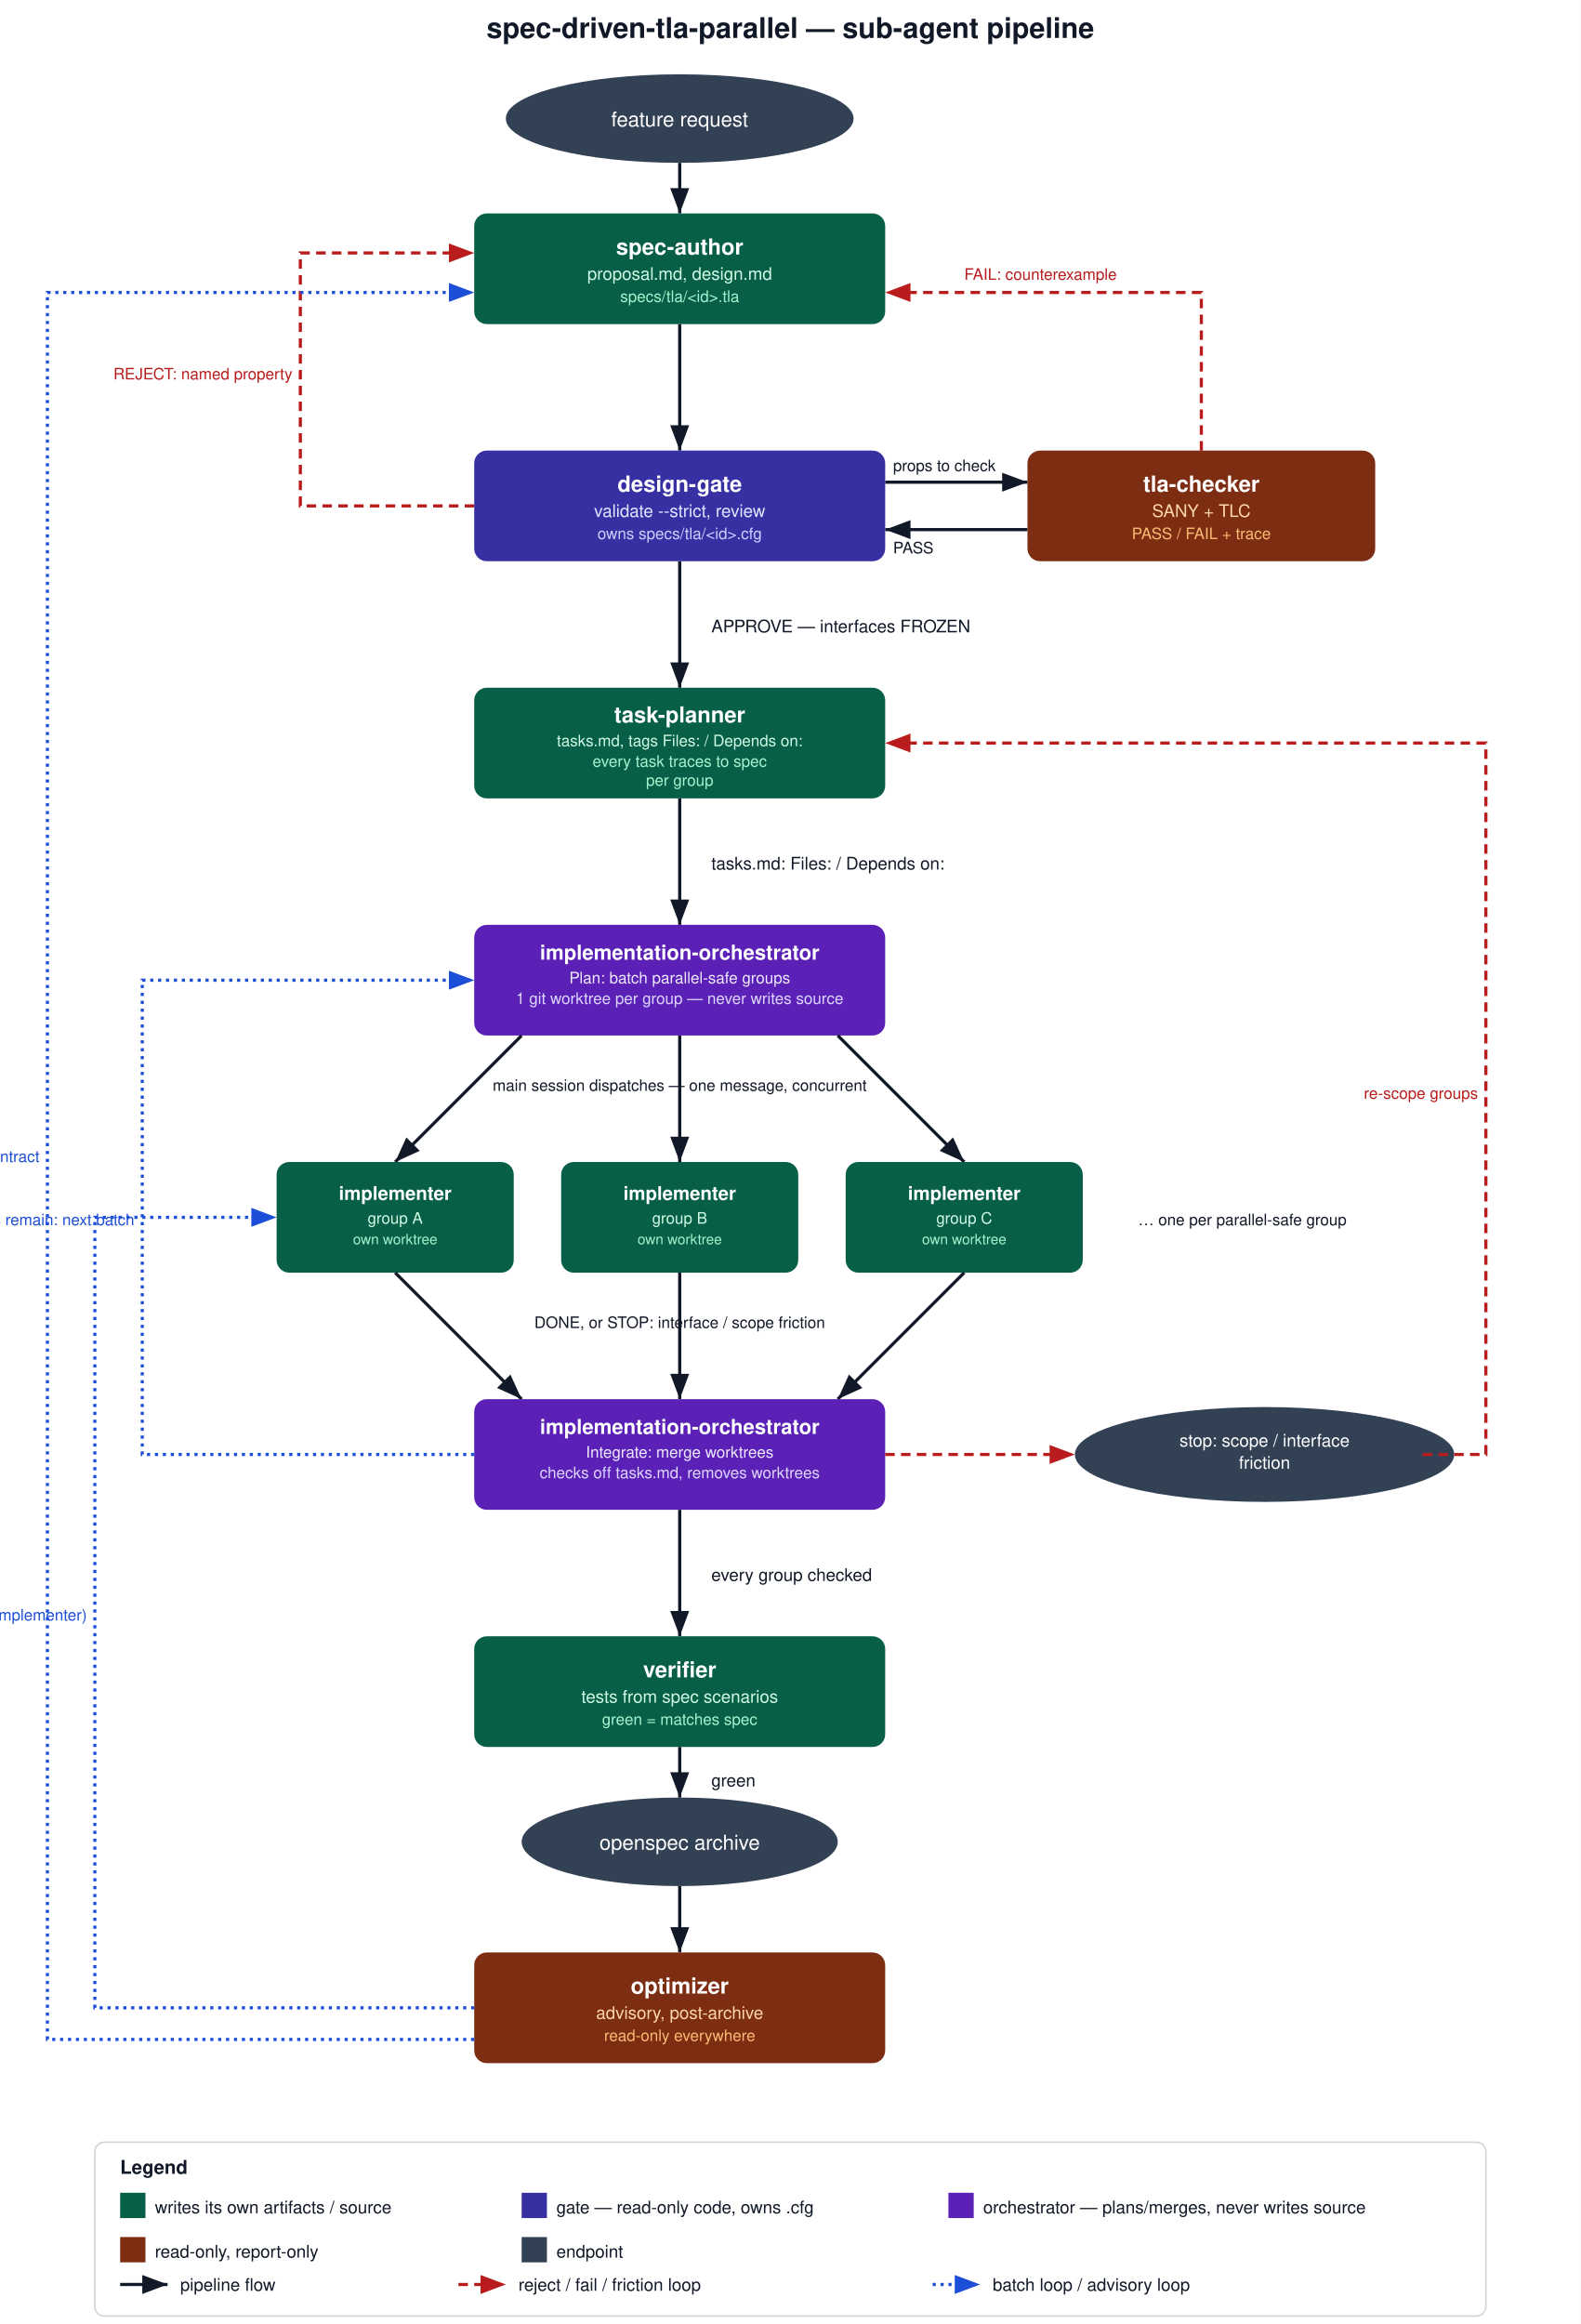
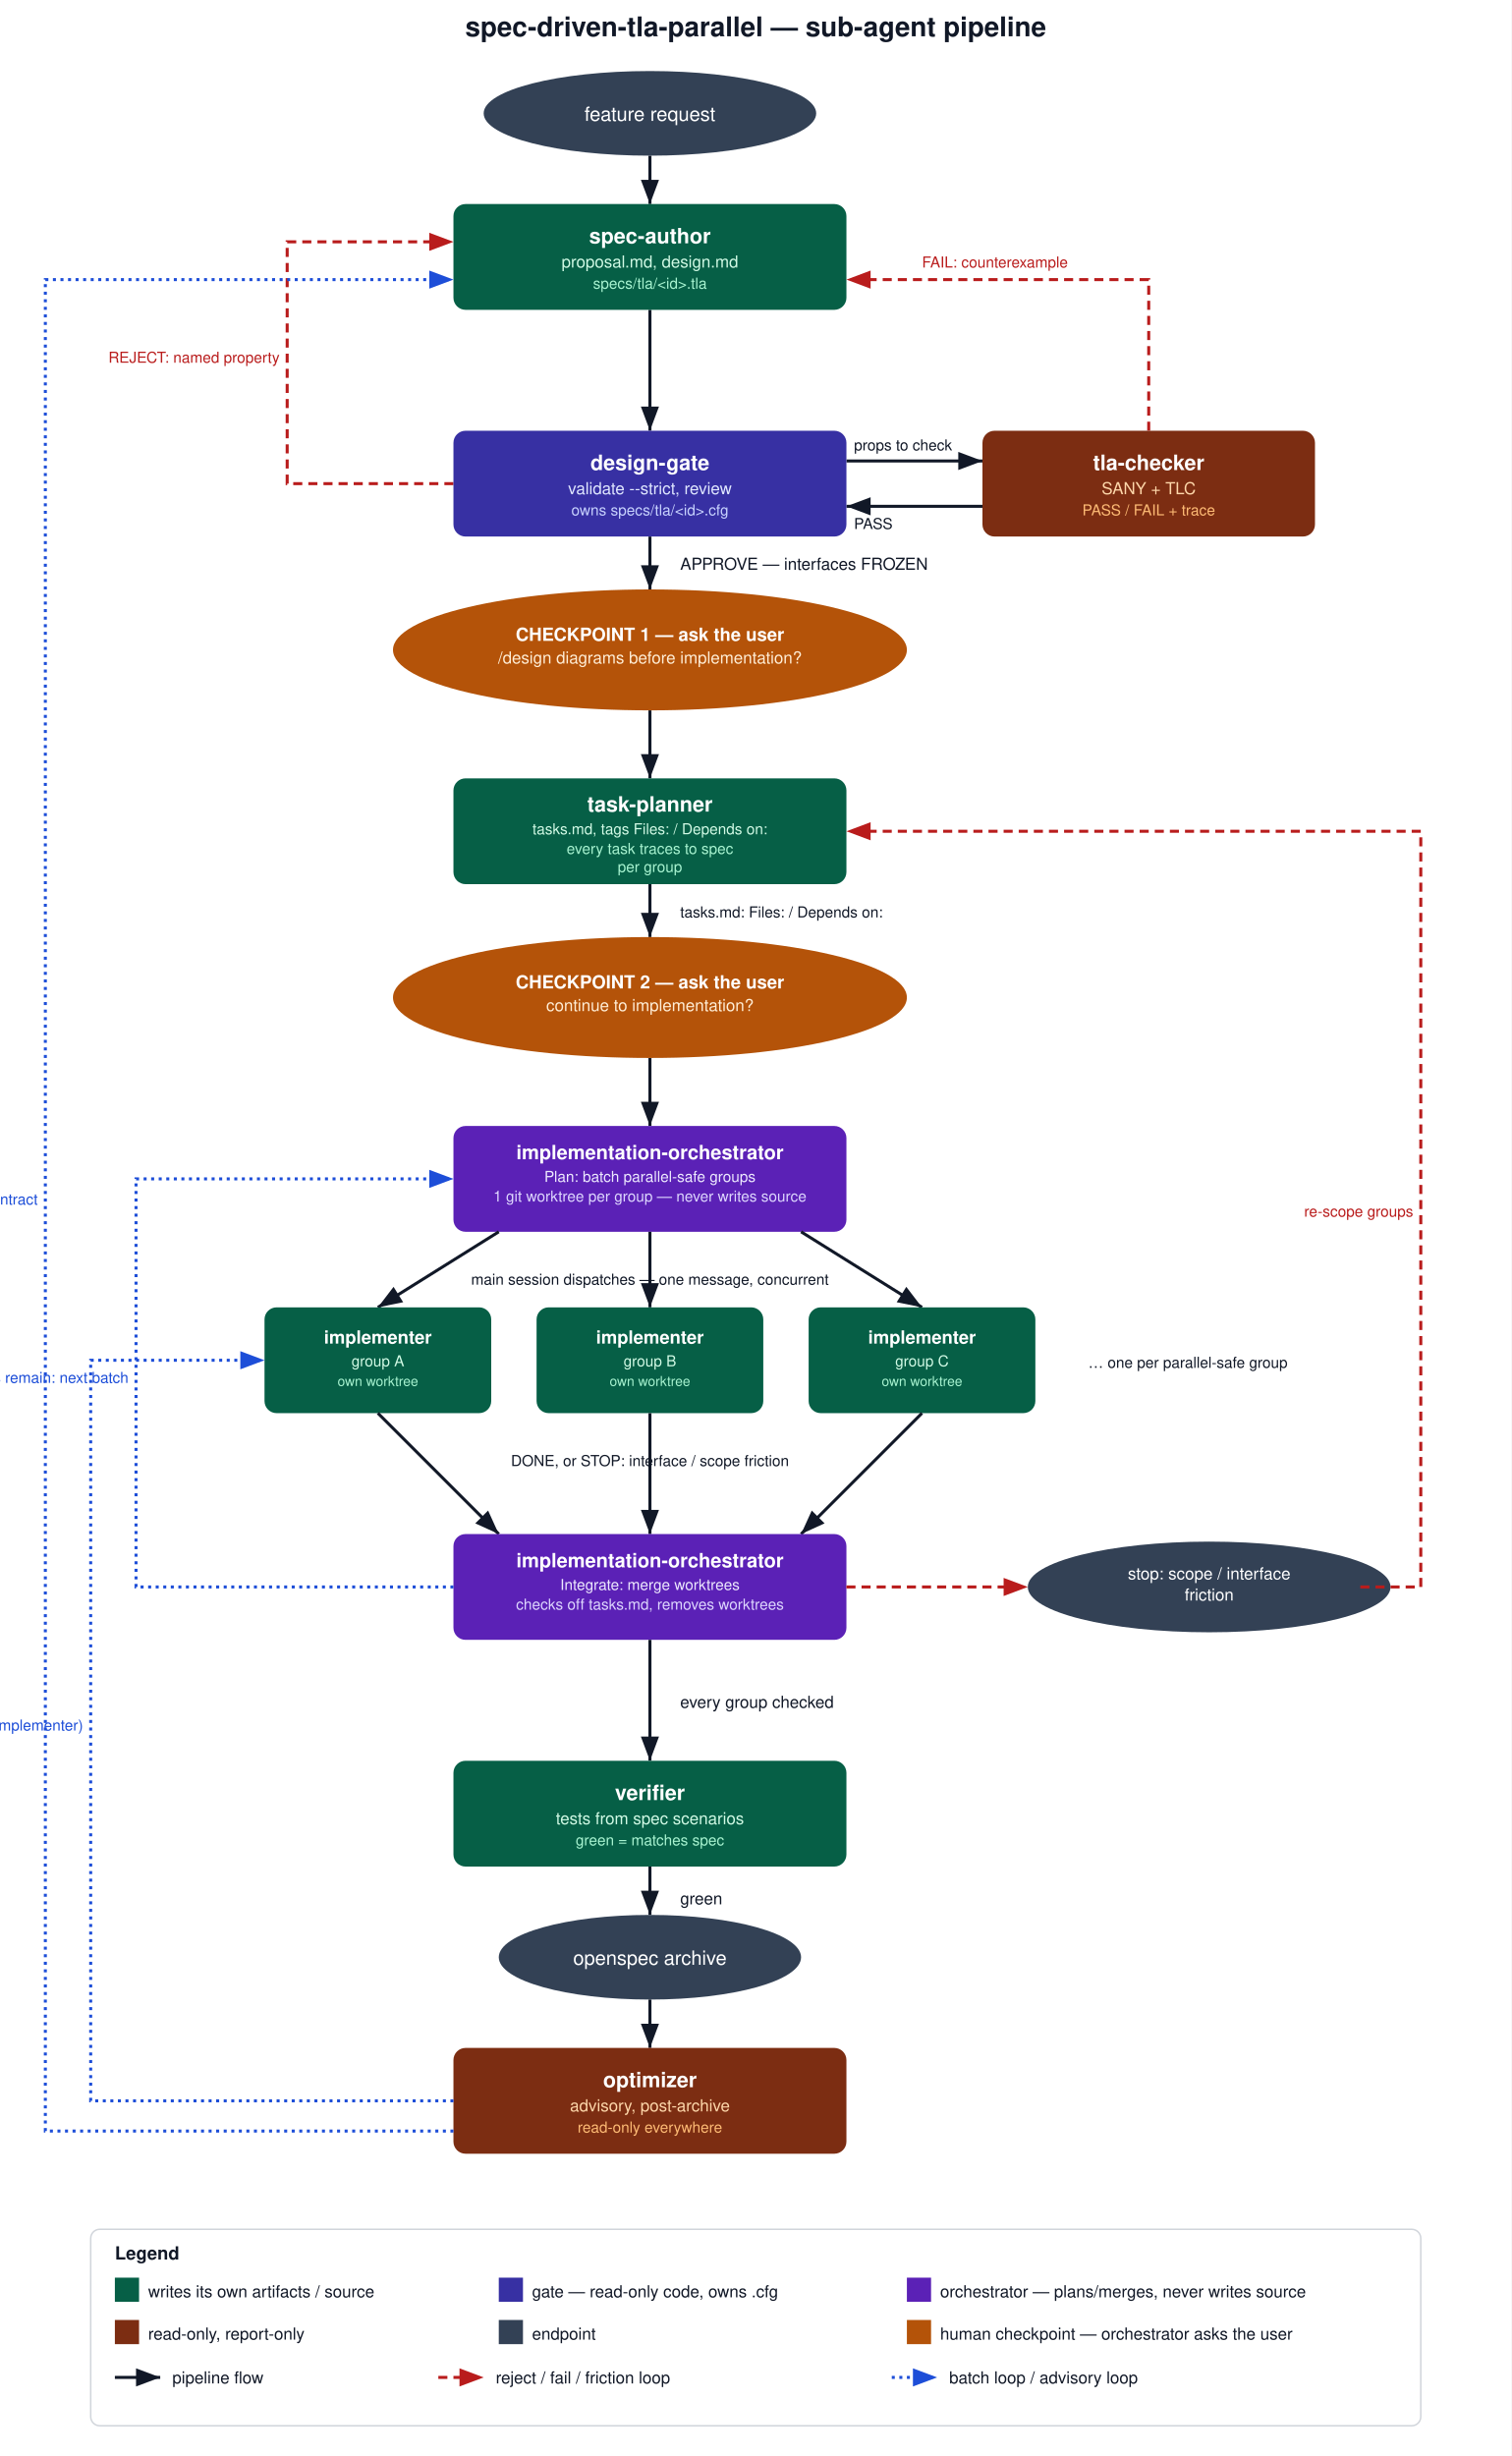
- <svg xmlns="http://www.w3.org/2000/svg" viewBox="0 0 1000 1470" font-family="Helvetica, Arial, sans-serif">
+ <svg xmlns="http://www.w3.org/2000/svg" viewBox="0 0 1000 1625" font-family="Helvetica, Arial, sans-serif">
  <defs>
    <marker id="arrowBlack" markerWidth="10" markerHeight="10" refX="8" refY="3" orient="auto" markerUnits="strokeWidth">
      <path d="M0,0 L8,3 L0,6 Z" fill="#111827" />
    </marker>
    <marker id="arrowRed" markerWidth="10" markerHeight="10" refX="8" refY="3" orient="auto" markerUnits="strokeWidth">
      <path d="M0,0 L8,3 L0,6 Z" fill="#b91c1c" />
    </marker>
    <marker id="arrowBlue" markerWidth="10" markerHeight="10" refX="8" refY="3" orient="auto" markerUnits="strokeWidth">
      <path d="M0,0 L8,3 L0,6 Z" fill="#1d4ed8" />
    </marker>
  </defs>
-   <rect x="0" y="0" width="1000" height="1470" fill="#ffffff" />
+   <rect x="0" y="0" width="1000" height="1625" fill="#ffffff" />
  <text x="500" y="24" text-anchor="middle" font-size="18" font-weight="bold" fill="#111827">spec-driven-tla-parallel — sub-agent pipeline</text>
  <g transform="translate(0,35)">
    <path d="M430,68 L430,100" stroke="#111827" stroke-width="2" fill="none" marker-end="url(#arrowBlack)" />
    <path d="M430,170 L430,250" stroke="#111827" stroke-width="2" fill="none" marker-end="url(#arrowBlack)" />
-     <path d="M430,320 L430,400" stroke="#111827" stroke-width="2" fill="none" marker-end="url(#arrowBlack)" />
-     <text x="450" y="365" font-size="11" fill="#111827">APPROVE — interfaces FROZEN</text>
-     <path d="M430,470 L430,550" stroke="#111827" stroke-width="2" fill="none" marker-end="url(#arrowBlack)" />
-     <text x="450" y="515" font-size="11" fill="#111827">tasks.md: Files: / Depends on:</text>
+     <path d="M430,320 L430,355" stroke="#111827" stroke-width="2" fill="none" marker-end="url(#arrowBlack)" />
+     <text x="450" y="342" font-size="11" fill="#111827">APPROVE — interfaces FROZEN</text>
+     <path d="M430,435 L430,480" stroke="#111827" stroke-width="2" fill="none" marker-end="url(#arrowBlack)" />
+     <path d="M430,550 L430,585" stroke="#111827" stroke-width="2" fill="none" marker-end="url(#arrowBlack)" />
+     <text x="450" y="572" font-size="10" fill="#111827">tasks.md: Files: / Depends on:</text>
+     <path d="M430,665 L430,710" stroke="#111827" stroke-width="2" fill="none" marker-end="url(#arrowBlack)" />
    <path d="M560,270 L650,270" stroke="#111827" stroke-width="2" fill="none" marker-end="url(#arrowBlack)" />
    <text x="565" y="263" font-size="10" fill="#111827">props to check</text>
    <path d="M650,300 L560,300" stroke="#111827" stroke-width="2" fill="none" marker-end="url(#arrowBlack)" />
    <text x="565" y="315" font-size="10" fill="#111827">PASS</text>
    <path d="M760,250 L760,150 L560,150" stroke="#b91c1c" stroke-width="2" fill="none" stroke-dasharray="6,4" marker-end="url(#arrowRed)" />
    <text x="610" y="142" font-size="10" fill="#b91c1c">FAIL: counterexample</text>
    <path d="M300,285 L190,285 L190,125 L300,125" stroke="#b91c1c" stroke-width="2" fill="none" stroke-dasharray="6,4" marker-end="url(#arrowRed)" />
    <text x="185" y="205" text-anchor="end" font-size="10" fill="#b91c1c">REJECT: named property</text>
    <ellipse cx="430" cy="40" rx="110" ry="28" fill="#334155" />
    <text x="430" y="45" text-anchor="middle" font-size="13" fill="#ffffff">feature request</text>
    <rect x="300" y="100" width="260" height="70" rx="8" fill="#065f46" />
    <text x="430" y="126" text-anchor="middle" font-size="14" font-weight="bold" fill="#ffffff">spec-author</text>
    <text x="430" y="142" text-anchor="middle" font-size="11" fill="#d1fae5">proposal.md, design.md</text>
    <text x="430" y="156" text-anchor="middle" font-size="10" fill="#a7f3d0">specs/tla/&lt;id&gt;.tla</text>
    <rect x="300" y="250" width="260" height="70" rx="8" fill="#3730a3" />
    <text x="430" y="276" text-anchor="middle" font-size="14" font-weight="bold" fill="#ffffff">design-gate</text>
    <text x="430" y="292" text-anchor="middle" font-size="11" fill="#e0e7ff">validate --strict, review</text>
    <text x="430" y="306" text-anchor="middle" font-size="10" fill="#c7d2fe">owns specs/tla/&lt;id&gt;.cfg</text>
    <rect x="650" y="250" width="220" height="70" rx="8" fill="#7c2d12" />
    <text x="760" y="276" text-anchor="middle" font-size="14" font-weight="bold" fill="#ffffff">tla-checker</text>
    <text x="760" y="292" text-anchor="middle" font-size="11" fill="#fed7aa">SANY + TLC</text>
    <text x="760" y="306" text-anchor="middle" font-size="10" fill="#fdba74">PASS / FAIL + trace</text>
-     <rect x="300" y="400" width="260" height="70" rx="8" fill="#065f46" />
-     <text x="430" y="422" text-anchor="middle" font-size="14" font-weight="bold" fill="#ffffff">task-planner</text>
-     <text x="430" y="437" text-anchor="middle" font-size="10" fill="#d1fae5">tasks.md, tags Files: / Depends on:</text>
-     <text x="430" y="450" text-anchor="middle" font-size="10" fill="#a7f3d0">every task traces to spec</text>
-     <text x="430" y="462" text-anchor="middle" font-size="10" fill="#a7f3d0">per group</text>
-     <rect x="300" y="550" width="260" height="70" rx="8" fill="#5b21b6" />
-     <text x="430" y="572" text-anchor="middle" font-size="13" font-weight="bold" fill="#ffffff">implementation-orchestrator</text>
-     <text x="430" y="587" text-anchor="middle" font-size="10" fill="#ede9fe">Plan: batch parallel-safe groups</text>
-     <text x="430" y="600" text-anchor="middle" font-size="10" fill="#ddd6fe">1 git worktree per group — never writes source</text>
-     <path d="M330,620 L250,700" stroke="#111827" stroke-width="2" fill="none" marker-end="url(#arrowBlack)" />
-     <path d="M430,620 L430,700" stroke="#111827" stroke-width="2" fill="none" marker-end="url(#arrowBlack)" />
-     <path d="M530,620 L610,700" stroke="#111827" stroke-width="2" fill="none" marker-end="url(#arrowBlack)" />
-     <text x="430" y="655" text-anchor="middle" font-size="10" fill="#111827">main session dispatches — one message, concurrent</text>
-     <rect x="175" y="700" width="150" height="70" rx="8" fill="#065f46" />
-     <text x="250" y="724" text-anchor="middle" font-size="12" font-weight="bold" fill="#ffffff">implementer</text>
-     <text x="250" y="739" text-anchor="middle" font-size="10" fill="#d1fae5">group A</text>
-     <text x="250" y="752" text-anchor="middle" font-size="9" fill="#a7f3d0">own worktree</text>
-     <rect x="355" y="700" width="150" height="70" rx="8" fill="#065f46" />
-     <text x="430" y="724" text-anchor="middle" font-size="12" font-weight="bold" fill="#ffffff">implementer</text>
-     <text x="430" y="739" text-anchor="middle" font-size="10" fill="#d1fae5">group B</text>
-     <text x="430" y="752" text-anchor="middle" font-size="9" fill="#a7f3d0">own worktree</text>
-     <rect x="535" y="700" width="150" height="70" rx="8" fill="#065f46" />
-     <text x="610" y="724" text-anchor="middle" font-size="12" font-weight="bold" fill="#ffffff">implementer</text>
-     <text x="610" y="739" text-anchor="middle" font-size="10" fill="#d1fae5">group C</text>
-     <text x="610" y="752" text-anchor="middle" font-size="9" fill="#a7f3d0">own worktree</text>
-     <text x="720" y="740" font-size="10" fill="#111827">… one per parallel-safe group</text>
-     <path d="M250,770 L330,850" stroke="#111827" stroke-width="2" fill="none" marker-end="url(#arrowBlack)" />
-     <path d="M430,770 L430,850" stroke="#111827" stroke-width="2" fill="none" marker-end="url(#arrowBlack)" />
-     <path d="M610,770 L530,850" stroke="#111827" stroke-width="2" fill="none" marker-end="url(#arrowBlack)" />
-     <text x="430" y="805" text-anchor="middle" font-size="10" fill="#111827">DONE, or STOP: interface / scope friction</text>
-     <rect x="300" y="850" width="260" height="70" rx="8" fill="#5b21b6" />
-     <text x="430" y="872" text-anchor="middle" font-size="13" font-weight="bold" fill="#ffffff">implementation-orchestrator</text>
-     <text x="430" y="887" text-anchor="middle" font-size="10" fill="#ede9fe">Integrate: merge worktrees</text>
-     <text x="430" y="900" text-anchor="middle" font-size="10" fill="#ddd6fe">checks off tasks.md, removes worktrees</text>
-     <path d="M300,885 L90,885 L90,585 L300,585" stroke="#1d4ed8" stroke-width="2" fill="none" stroke-dasharray="2,3" marker-end="url(#arrowBlue)" />
-     <text x="85" y="740" text-anchor="end" font-size="10" fill="#1d4ed8">groups remain: next batch</text>
-     <ellipse cx="800" cy="885" rx="120" ry="30" fill="#334155" />
-     <text x="800" y="880" text-anchor="middle" font-size="11" fill="#ffffff">stop: scope / interface</text>
-     <text x="800" y="894" text-anchor="middle" font-size="11" fill="#ffffff">friction</text>
-     <path d="M560,885 L680,885" stroke="#b91c1c" stroke-width="2" fill="none" stroke-dasharray="6,4" marker-end="url(#arrowRed)" />
-     <path d="M900,885 L940,885 L940,435 L560,435" stroke="#b91c1c" stroke-width="2" fill="none" stroke-dasharray="6,4" marker-end="url(#arrowRed)" />
-     <text x="935" y="660" text-anchor="end" font-size="10" fill="#b91c1c">re-scope groups</text>
-     <path d="M430,920 L430,1000" stroke="#111827" stroke-width="2" fill="none" marker-end="url(#arrowBlack)" />
-     <text x="450" y="965" font-size="11" fill="#111827">every group checked</text>
-     <rect x="300" y="1000" width="260" height="70" rx="8" fill="#065f46" />
-     <text x="430" y="1026" text-anchor="middle" font-size="14" font-weight="bold" fill="#ffffff">verifier</text>
-     <text x="430" y="1042" text-anchor="middle" font-size="11" fill="#d1fae5">tests from spec scenarios</text>
-     <text x="430" y="1056" text-anchor="middle" font-size="10" fill="#a7f3d0">green = matches spec</text>
-     <path d="M430,1070 L430,1102" stroke="#111827" stroke-width="2" fill="none" marker-end="url(#arrowBlack)" />
-     <text x="450" y="1095" font-size="11" fill="#111827">green</text>
-     <ellipse cx="430" cy="1130" rx="100" ry="28" fill="#334155" />
-     <text x="430" y="1135" text-anchor="middle" font-size="13" fill="#ffffff">openspec archive</text>
-     <path d="M430,1158 L430,1200" stroke="#111827" stroke-width="2" fill="none" marker-end="url(#arrowBlack)" />
-     <rect x="300" y="1200" width="260" height="70" rx="8" fill="#7c2d12" />
-     <text x="430" y="1226" text-anchor="middle" font-size="14" font-weight="bold" fill="#ffffff">optimizer</text>
-     <text x="430" y="1242" text-anchor="middle" font-size="11" fill="#fed7aa">advisory, post-archive</text>
-     <text x="430" y="1256" text-anchor="middle" font-size="10" fill="#fdba74">read-only everywhere</text>
-     <path d="M300,1235 L60,1235 L60,735 L175,735" stroke="#1d4ed8" stroke-width="2" fill="none" stroke-dasharray="2,3" marker-end="url(#arrowBlue)" />
-     <text x="55" y="990" text-anchor="end" font-size="10" fill="#1d4ed8">SAFE: internals only (next batch's implementer)</text>
-     <path d="M300,1255 L30,1255 L30,150 L300,150" stroke="#1d4ed8" stroke-width="2" fill="none" stroke-dasharray="2,3" marker-end="url(#arrowBlue)" />
-     <text x="25" y="700" text-anchor="end" font-size="10" fill="#1d4ed8">INTERFACE: new contract</text>
-     <g transform="translate(60,1320)">
-       <rect x="0" y="0" width="880" height="110" rx="6" fill="none" stroke="#d1d5db" stroke-width="1" />
+     <ellipse cx="430" cy="395" rx="170" ry="40" fill="#b45309" />
+     <text x="430" y="389" text-anchor="middle" font-size="12" font-weight="bold" fill="#ffffff">CHECKPOINT 1 — ask the user</text>
+     <text x="430" y="404" text-anchor="middle" font-size="11" fill="#ffedd5">/design diagrams before implementation?</text>
+     <rect x="300" y="480" width="260" height="70" rx="8" fill="#065f46" />
+     <text x="430" y="502" text-anchor="middle" font-size="14" font-weight="bold" fill="#ffffff">task-planner</text>
+     <text x="430" y="517" text-anchor="middle" font-size="10" fill="#d1fae5">tasks.md, tags Files: / Depends on:</text>
+     <text x="430" y="530" text-anchor="middle" font-size="10" fill="#a7f3d0">every task traces to spec</text>
+     <text x="430" y="542" text-anchor="middle" font-size="10" fill="#a7f3d0">per group</text>
+     <ellipse cx="430" cy="625" rx="170" ry="40" fill="#b45309" />
+     <text x="430" y="619" text-anchor="middle" font-size="12" font-weight="bold" fill="#ffffff">CHECKPOINT 2 — ask the user</text>
+     <text x="430" y="634" text-anchor="middle" font-size="11" fill="#ffedd5">continue to implementation?</text>
+     <rect x="300" y="710" width="260" height="70" rx="8" fill="#5b21b6" />
+     <text x="430" y="732" text-anchor="middle" font-size="13" font-weight="bold" fill="#ffffff">implementation-orchestrator</text>
+     <text x="430" y="747" text-anchor="middle" font-size="10" fill="#ede9fe">Plan: batch parallel-safe groups</text>
+     <text x="430" y="760" text-anchor="middle" font-size="10" fill="#ddd6fe">1 git worktree per group — never writes source</text>
+     <path d="M330,780 L250,830" stroke="#111827" stroke-width="2" fill="none" marker-end="url(#arrowBlack)" />
+     <path d="M430,780 L430,830" stroke="#111827" stroke-width="2" fill="none" marker-end="url(#arrowBlack)" />
+     <path d="M530,780 L610,830" stroke="#111827" stroke-width="2" fill="none" marker-end="url(#arrowBlack)" />
+     <text x="430" y="815" text-anchor="middle" font-size="10" fill="#111827">main session dispatches — one message, concurrent</text>
+     <rect x="175" y="830" width="150" height="70" rx="8" fill="#065f46" />
+     <text x="250" y="854" text-anchor="middle" font-size="12" font-weight="bold" fill="#ffffff">implementer</text>
+     <text x="250" y="869" text-anchor="middle" font-size="10" fill="#d1fae5">group A</text>
+     <text x="250" y="882" text-anchor="middle" font-size="9" fill="#a7f3d0">own worktree</text>
+     <rect x="355" y="830" width="150" height="70" rx="8" fill="#065f46" />
+     <text x="430" y="854" text-anchor="middle" font-size="12" font-weight="bold" fill="#ffffff">implementer</text>
+     <text x="430" y="869" text-anchor="middle" font-size="10" fill="#d1fae5">group B</text>
+     <text x="430" y="882" text-anchor="middle" font-size="9" fill="#a7f3d0">own worktree</text>
+     <rect x="535" y="830" width="150" height="70" rx="8" fill="#065f46" />
+     <text x="610" y="854" text-anchor="middle" font-size="12" font-weight="bold" fill="#ffffff">implementer</text>
+     <text x="610" y="869" text-anchor="middle" font-size="10" fill="#d1fae5">group C</text>
+     <text x="610" y="882" text-anchor="middle" font-size="9" fill="#a7f3d0">own worktree</text>
+     <text x="720" y="870" font-size="10" fill="#111827">… one per parallel-safe group</text>
+     <path d="M250,900 L330,980" stroke="#111827" stroke-width="2" fill="none" marker-end="url(#arrowBlack)" />
+     <path d="M430,900 L430,980" stroke="#111827" stroke-width="2" fill="none" marker-end="url(#arrowBlack)" />
+     <path d="M610,900 L530,980" stroke="#111827" stroke-width="2" fill="none" marker-end="url(#arrowBlack)" />
+     <text x="430" y="935" text-anchor="middle" font-size="10" fill="#111827">DONE, or STOP: interface / scope friction</text>
+     <rect x="300" y="980" width="260" height="70" rx="8" fill="#5b21b6" />
+     <text x="430" y="1002" text-anchor="middle" font-size="13" font-weight="bold" fill="#ffffff">implementation-orchestrator</text>
+     <text x="430" y="1017" text-anchor="middle" font-size="10" fill="#ede9fe">Integrate: merge worktrees</text>
+     <text x="430" y="1030" text-anchor="middle" font-size="10" fill="#ddd6fe">checks off tasks.md, removes worktrees</text>
+     <path d="M300,1015 L90,1015 L90,745 L300,745" stroke="#1d4ed8" stroke-width="2" fill="none" stroke-dasharray="2,3" marker-end="url(#arrowBlue)" />
+     <text x="85" y="880" text-anchor="end" font-size="10" fill="#1d4ed8">groups remain: next batch</text>
+     <ellipse cx="800" cy="1015" rx="120" ry="30" fill="#334155" />
+     <text x="800" y="1010" text-anchor="middle" font-size="11" fill="#ffffff">stop: scope / interface</text>
+     <text x="800" y="1024" text-anchor="middle" font-size="11" fill="#ffffff">friction</text>
+     <path d="M560,1015 L680,1015" stroke="#b91c1c" stroke-width="2" fill="none" stroke-dasharray="6,4" marker-end="url(#arrowRed)" />
+     <path d="M900,1015 L940,1015 L940,515 L560,515" stroke="#b91c1c" stroke-width="2" fill="none" stroke-dasharray="6,4" marker-end="url(#arrowRed)" />
+     <text x="935" y="770" text-anchor="end" font-size="10" fill="#b91c1c">re-scope groups</text>
+     <path d="M430,1050 L430,1130" stroke="#111827" stroke-width="2" fill="none" marker-end="url(#arrowBlack)" />
+     <text x="450" y="1095" font-size="11" fill="#111827">every group checked</text>
+     <rect x="300" y="1130" width="260" height="70" rx="8" fill="#065f46" />
+     <text x="430" y="1156" text-anchor="middle" font-size="14" font-weight="bold" fill="#ffffff">verifier</text>
+     <text x="430" y="1172" text-anchor="middle" font-size="11" fill="#d1fae5">tests from spec scenarios</text>
+     <text x="430" y="1186" text-anchor="middle" font-size="10" fill="#a7f3d0">green = matches spec</text>
+     <path d="M430,1200 L430,1232" stroke="#111827" stroke-width="2" fill="none" marker-end="url(#arrowBlack)" />
+     <text x="450" y="1225" font-size="11" fill="#111827">green</text>
+     <ellipse cx="430" cy="1260" rx="100" ry="28" fill="#334155" />
+     <text x="430" y="1265" text-anchor="middle" font-size="13" fill="#ffffff">openspec archive</text>
+     <path d="M430,1288 L430,1320" stroke="#111827" stroke-width="2" fill="none" marker-end="url(#arrowBlack)" />
+     <rect x="300" y="1320" width="260" height="70" rx="8" fill="#7c2d12" />
+     <text x="430" y="1346" text-anchor="middle" font-size="14" font-weight="bold" fill="#ffffff">optimizer</text>
+     <text x="430" y="1362" text-anchor="middle" font-size="11" fill="#fed7aa">advisory, post-archive</text>
+     <text x="430" y="1376" text-anchor="middle" font-size="10" fill="#fdba74">read-only everywhere</text>
+     <path d="M300,1355 L60,1355 L60,865 L175,865" stroke="#1d4ed8" stroke-width="2" fill="none" stroke-dasharray="2,3" marker-end="url(#arrowBlue)" />
+     <text x="55" y="1110" text-anchor="end" font-size="10" fill="#1d4ed8">SAFE: internals only (next batch's implementer)</text>
+     <path d="M300,1375 L30,1375 L30,150 L300,150" stroke="#1d4ed8" stroke-width="2" fill="none" stroke-dasharray="2,3" marker-end="url(#arrowBlue)" />
+     <text x="25" y="762" text-anchor="end" font-size="10" fill="#1d4ed8">INTERFACE: new contract</text>
+     <g transform="translate(60,1440)">
+       <rect x="0" y="0" width="880" height="130" rx="6" fill="none" stroke="#d1d5db" stroke-width="1" />
      <text x="16" y="20" font-size="12" font-weight="bold" fill="#111827">Legend</text>
      <rect x="16" y="32" width="16" height="16" fill="#065f46" />
      <text x="38" y="45" font-size="11" fill="#111827">writes its own artifacts / source</text>
      <rect x="270" y="32" width="16" height="16" fill="#3730a3" />
      <text x="292" y="45" font-size="11" fill="#111827">gate — read-only code, owns .cfg</text>
      <rect x="540" y="32" width="16" height="16" fill="#5b21b6" />
      <text x="562" y="45" font-size="11" fill="#111827">orchestrator — plans/merges, never writes source</text>
      <rect x="16" y="60" width="16" height="16" fill="#7c2d12" />
      <text x="38" y="73" font-size="11" fill="#111827">read-only, report-only</text>
      <rect x="270" y="60" width="16" height="16" fill="#334155" />
      <text x="292" y="73" font-size="11" fill="#111827">endpoint</text>
-       <line x1="16" y1="90" x2="46" y2="90" stroke="#111827" stroke-width="2" marker-end="url(#arrowBlack)" />
-       <text x="54" y="94" font-size="11" fill="#111827">pipeline flow</text>
-       <line x1="230" y1="90" x2="260" y2="90" stroke="#b91c1c" stroke-width="2" stroke-dasharray="6,4" marker-end="url(#arrowRed)" />
-       <text x="268" y="94" font-size="11" fill="#111827">reject / fail / friction loop</text>
-       <line x1="530" y1="90" x2="560" y2="90" stroke="#1d4ed8" stroke-width="2" stroke-dasharray="2,3" marker-end="url(#arrowBlue)" />
-       <text x="568" y="94" font-size="11" fill="#111827">batch loop / advisory loop</text>
+       <rect x="540" y="60" width="16" height="16" fill="#b45309" />
+       <text x="562" y="73" font-size="11" fill="#111827">human checkpoint — orchestrator asks the user</text>
+       <line x1="16" y1="98" x2="46" y2="98" stroke="#111827" stroke-width="2" marker-end="url(#arrowBlack)" />
+       <text x="54" y="102" font-size="11" fill="#111827">pipeline flow</text>
+       <line x1="230" y1="98" x2="260" y2="98" stroke="#b91c1c" stroke-width="2" stroke-dasharray="6,4" marker-end="url(#arrowRed)" />
+       <text x="268" y="102" font-size="11" fill="#111827">reject / fail / friction loop</text>
+       <line x1="530" y1="98" x2="560" y2="98" stroke="#1d4ed8" stroke-width="2" stroke-dasharray="2,3" marker-end="url(#arrowBlue)" />
+       <text x="568" y="102" font-size="11" fill="#111827">batch loop / advisory loop</text>
    </g>
  </g>
</svg>
